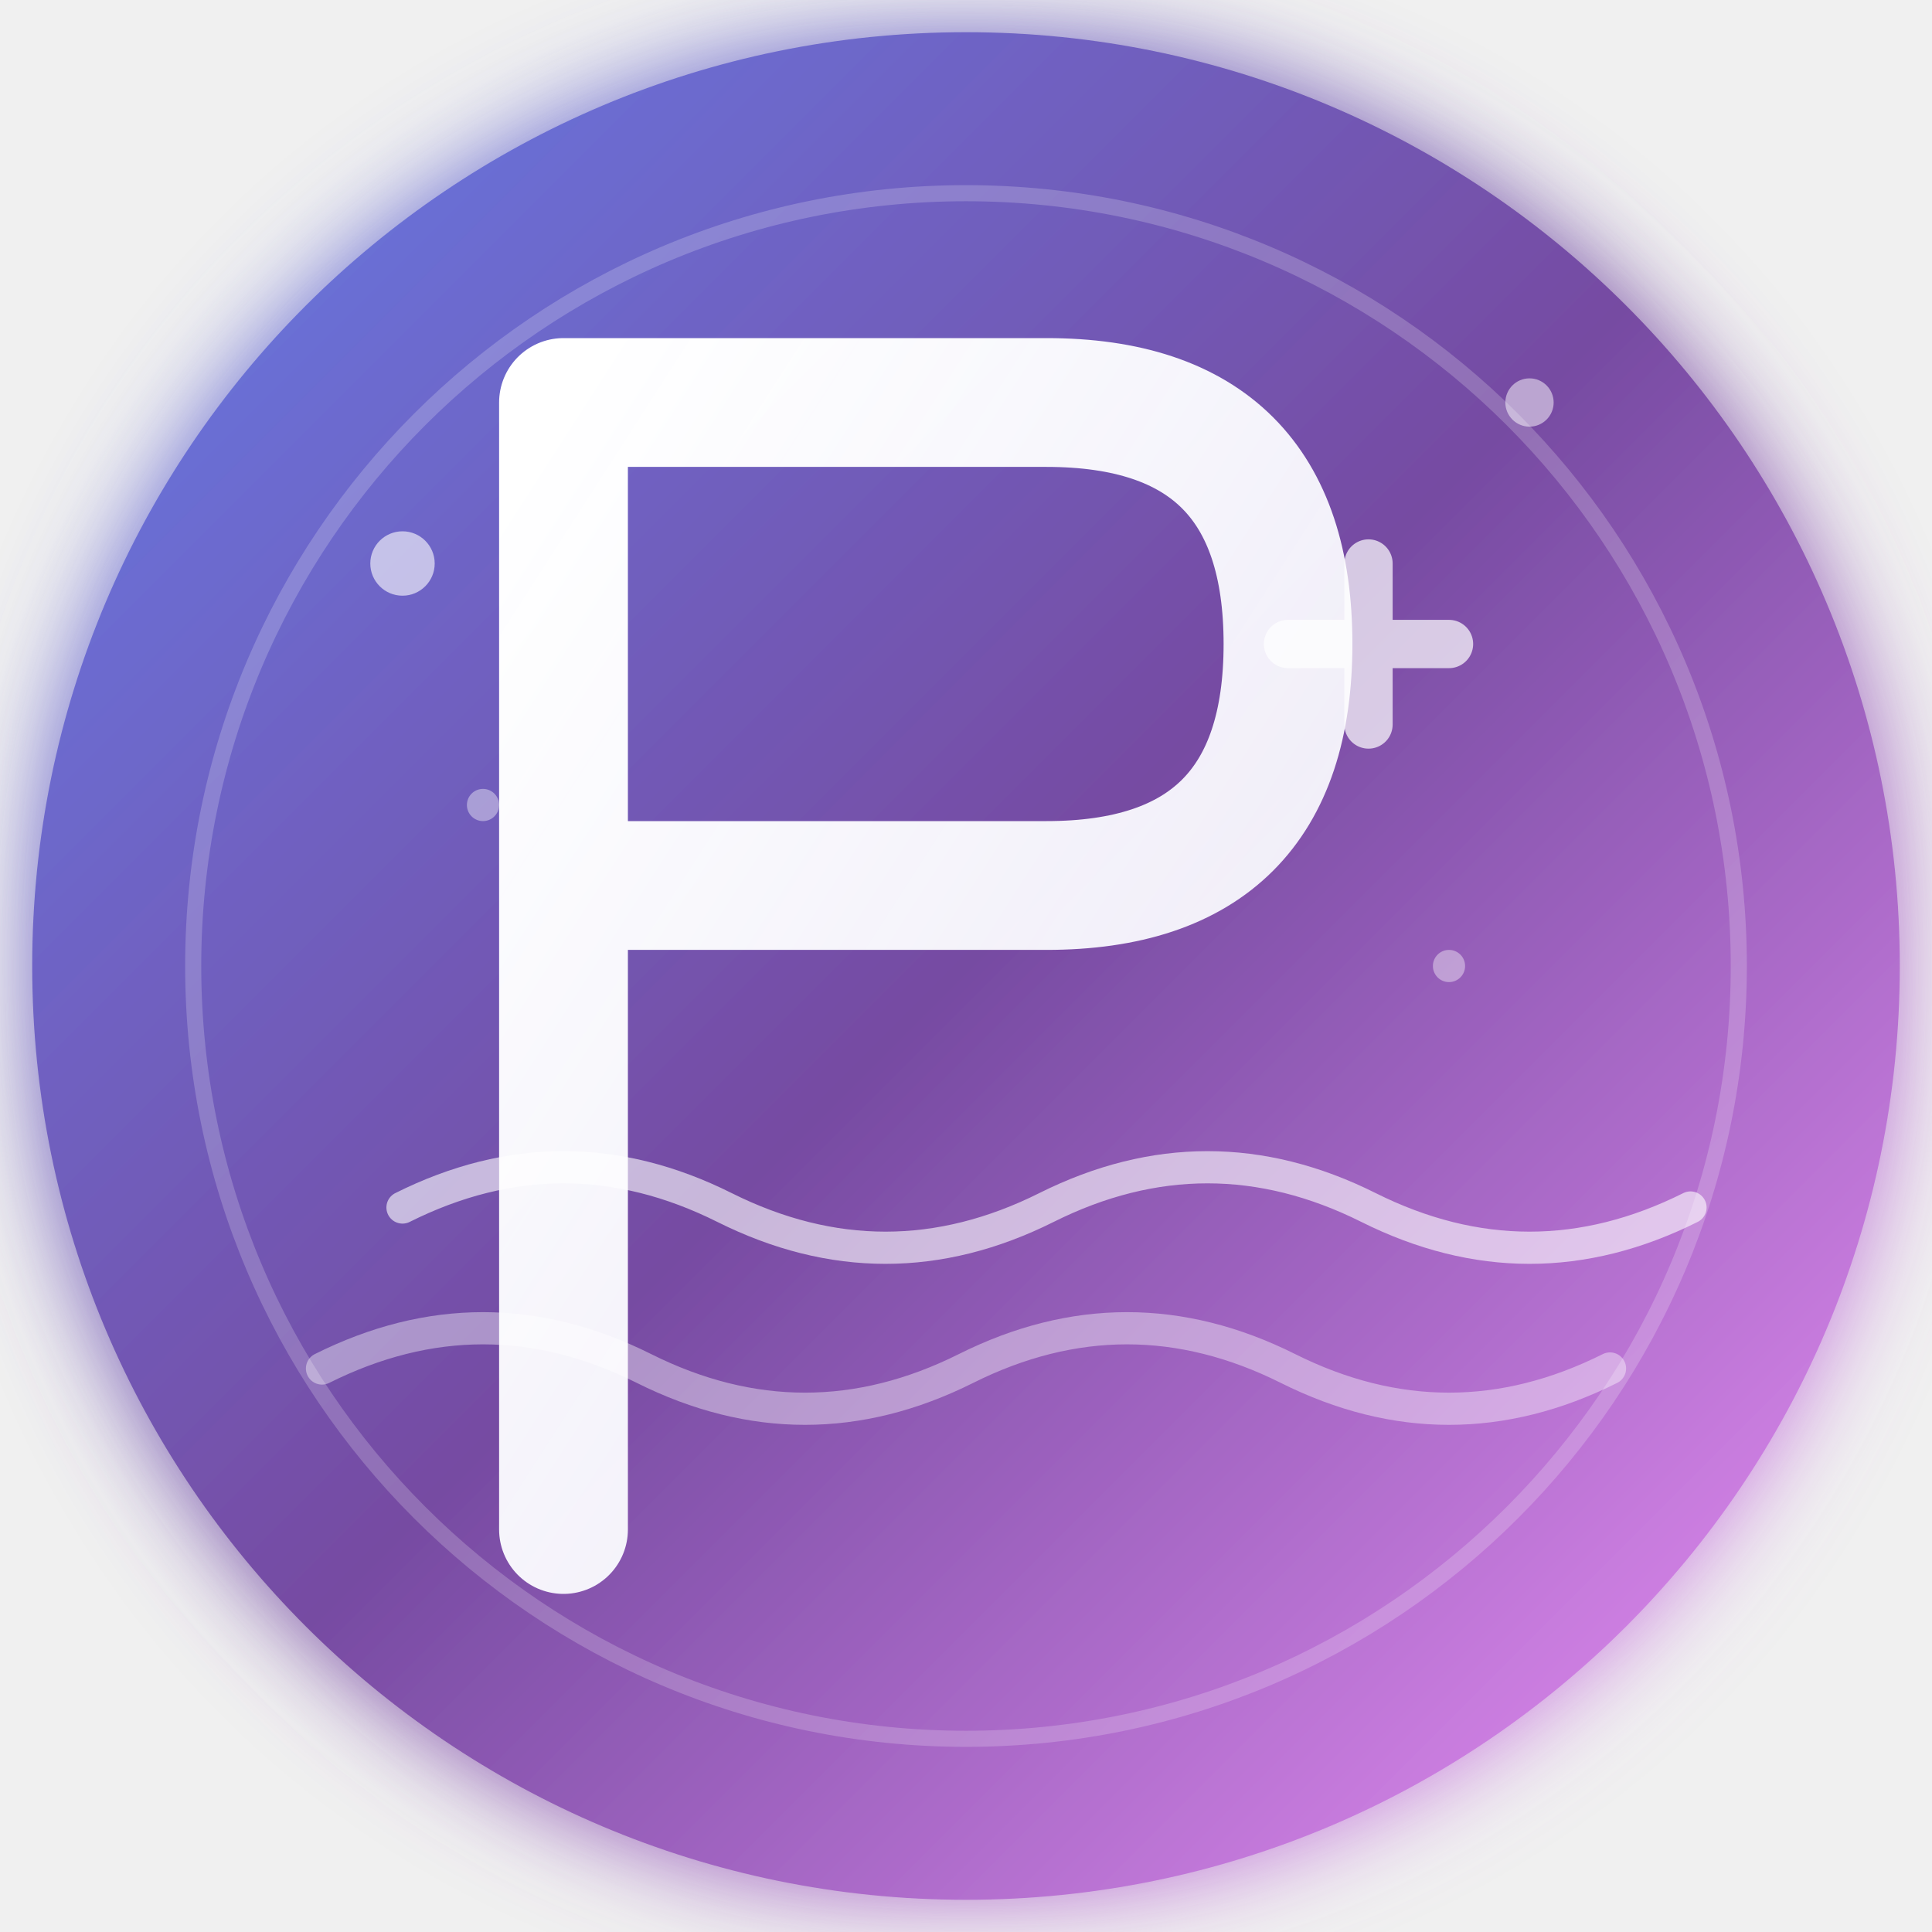
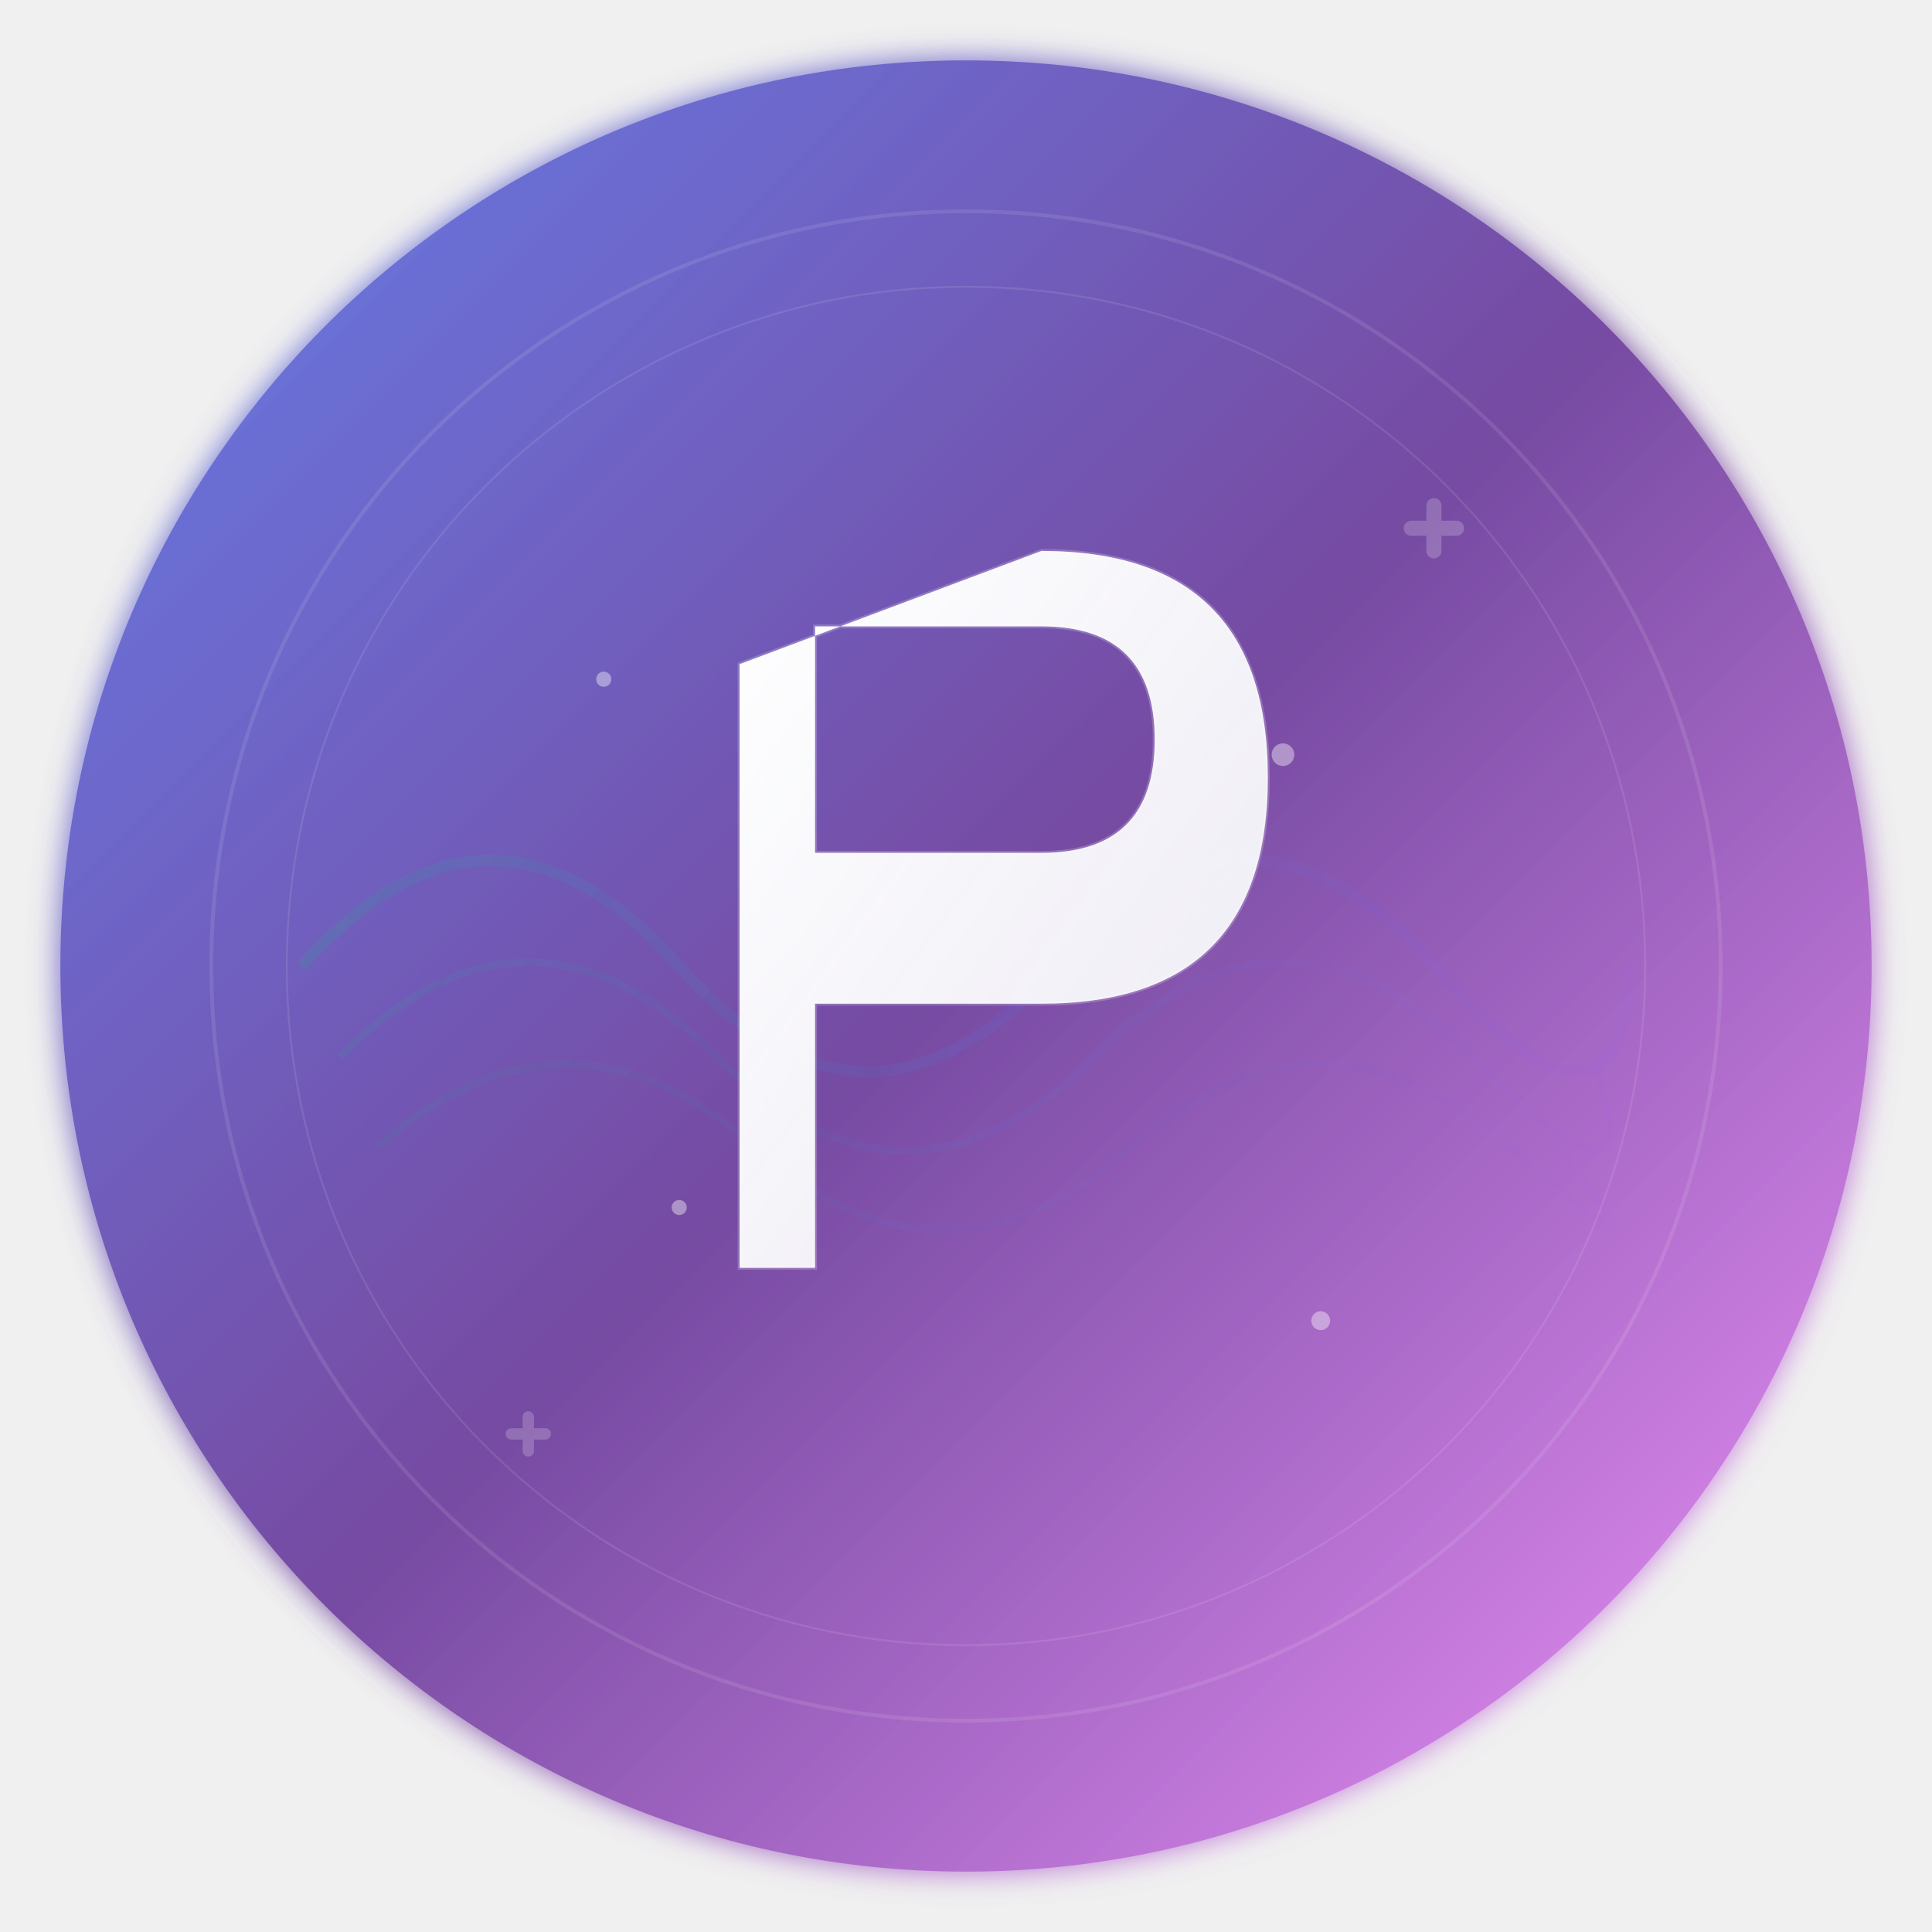
- <svg xmlns="http://www.w3.org/2000/svg" width="120" height="120" viewBox="0 0 120 120" fill="none">
+ <svg xmlns="http://www.w3.org/2000/svg" width="512" height="512" viewBox="0 0 512 512" fill="none">
  <defs>
-     <linearGradient id="mainGradient" x1="0%" y1="0%" x2="100%" y2="100%">
+     <linearGradient id="backgroundGradient" x1="0%" y1="0%" x2="100%" y2="100%">
      <stop offset="0%" style="stop-color:#667eea;stop-opacity:1" />
      <stop offset="50%" style="stop-color:#764ba2;stop-opacity:1" />
      <stop offset="100%" style="stop-color:#f093fb;stop-opacity:1" />
    </linearGradient>
    <linearGradient id="letterGradient" x1="0%" y1="0%" x2="100%" y2="100%">
      <stop offset="0%" style="stop-color:#ffffff;stop-opacity:1" />
-       <stop offset="100%" style="stop-color:#f8f9ff;stop-opacity:0.9" />
+       <stop offset="100%" style="stop-color:#f8fafc;stop-opacity:0.9" />
    </linearGradient>
-     <filter id="glow">
-       <feGaussianBlur stdDeviation="3" result="coloredBlur" />
+     <linearGradient id="waveGradient" x1="0%" y1="0%" x2="100%" y2="0%">
+       <stop offset="0%" style="stop-color:#10b981;stop-opacity:0.8" />
+       <stop offset="50%" style="stop-color:#3b82f6;stop-opacity:0.6" />
+       <stop offset="100%" style="stop-color:#8b5cf6;stop-opacity:0.4" />
+     </linearGradient>
+     <filter id="glow" x="-50%" y="-50%" width="200%" height="200%">
+       <feGaussianBlur stdDeviation="4" result="coloredBlur" />
      <feMerge>
        <feMergeNode in="coloredBlur" />
        <feMergeNode in="SourceGraphic" />
      </feMerge>
    </filter>
  </defs>
-   <circle cx="60" cy="60" r="58" fill="url(#mainGradient)" filter="url(#glow)" />
-   <circle cx="60" cy="60" r="48" fill="none" stroke="rgba(255,255,255,0.2)" stroke-width="1" />
-   <path d="M35 25 L35 95 M35 25 L65 25 Q80 25 80 40 Q80 55 65 55 L35 55" stroke="url(#letterGradient)" stroke-width="8" stroke-linecap="round" stroke-linejoin="round" fill="none" />
-   <path d="M25 75 Q35 70 45 75 Q55 80 65 75 Q75 70 85 75 Q95 80 105 75" stroke="rgba(255,255,255,0.6)" stroke-width="2" stroke-linecap="round" fill="none" />
-   <path d="M20 85 Q30 80 40 85 Q50 90 60 85 Q70 80 80 85 Q90 90 100 85" stroke="rgba(255,255,255,0.4)" stroke-width="2" stroke-linecap="round" fill="none" />
-   <path d="M85 35 L85 45 M80 40 L90 40" stroke="rgba(255,255,255,0.7)" stroke-width="3" stroke-linecap="round" />
-   <circle cx="25" cy="35" r="2" fill="rgba(255,255,255,0.6)" />
-   <circle cx="95" cy="25" r="1.5" fill="rgba(255,255,255,0.5)" />
-   <circle cx="30" cy="50" r="1" fill="rgba(255,255,255,0.4)" />
-   <circle cx="90" cy="60" r="1" fill="rgba(255,255,255,0.4)" />
+   <circle cx="256" cy="256" r="240" fill="url(#backgroundGradient)" filter="url(#glow)" />
+   <g opacity="0.3">
+     <path d="M 80 256 Q 130 200 180 256 T 280 256 T 380 256 T 432 256" stroke="url(#waveGradient)" stroke-width="3" fill="none" opacity="0.6" />
+     <path d="M 90 280 Q 140 230 190 280 T 290 280 T 390 280 T 422 280" stroke="url(#waveGradient)" stroke-width="2" fill="none" opacity="0.4" />
+     <path d="M 100 304 Q 150 260 200 304 T 300 304 T 400 304 T 412 304" stroke="url(#waveGradient)" stroke-width="2" fill="none" opacity="0.3" />
+   </g>
+   <g transform="translate(256, 256)">
+     <path d="M -60 -80 L -60 80 L -40 80 L -40 10 L 20 10 Q 50 10 65 -5 Q 80 -20 80 -50 Q 80 -80 65 -95 Q 50 -110 20 -110 Z M -40 -90 L 20 -90 Q 35 -90 42.5 -82.5 Q 50 -75 50 -60 Q 50 -45 42.5 -37.5 Q 35 -30 20 -30 L -40 -30 Z" fill="url(#letterGradient)" stroke="rgba(255,255,255,0.2)" stroke-width="1" />
+   </g>
+   <g opacity="0.2">
+     <g transform="translate(380, 140)">
+       <rect x="-8" y="-2" width="16" height="4" fill="white" rx="2" />
+       <rect x="-2" y="-8" width="4" height="16" fill="white" rx="2" />
+     </g>
+     <g transform="translate(140, 380)">
+       <rect x="-6" y="-1.5" width="12" height="3" fill="white" rx="1.5" />
+       <rect x="-1.5" y="-6" width="3" height="12" fill="white" rx="1.5" />
+     </g>
+   </g>
+   <g opacity="0.1">
+     <circle cx="256" cy="256" r="200" stroke="white" stroke-width="1" fill="none" />
+     <circle cx="256" cy="256" r="180" stroke="white" stroke-width="0.5" fill="none" />
+   </g>
+   <g opacity="0.4">
+     <circle cx="340" cy="200" r="3" fill="white" />
+     <circle cx="180" cy="320" r="2" fill="white" />
+     <circle cx="350" cy="350" r="2.5" fill="white" />
+     <circle cx="160" cy="180" r="2" fill="white" />
+   </g>
</svg>
